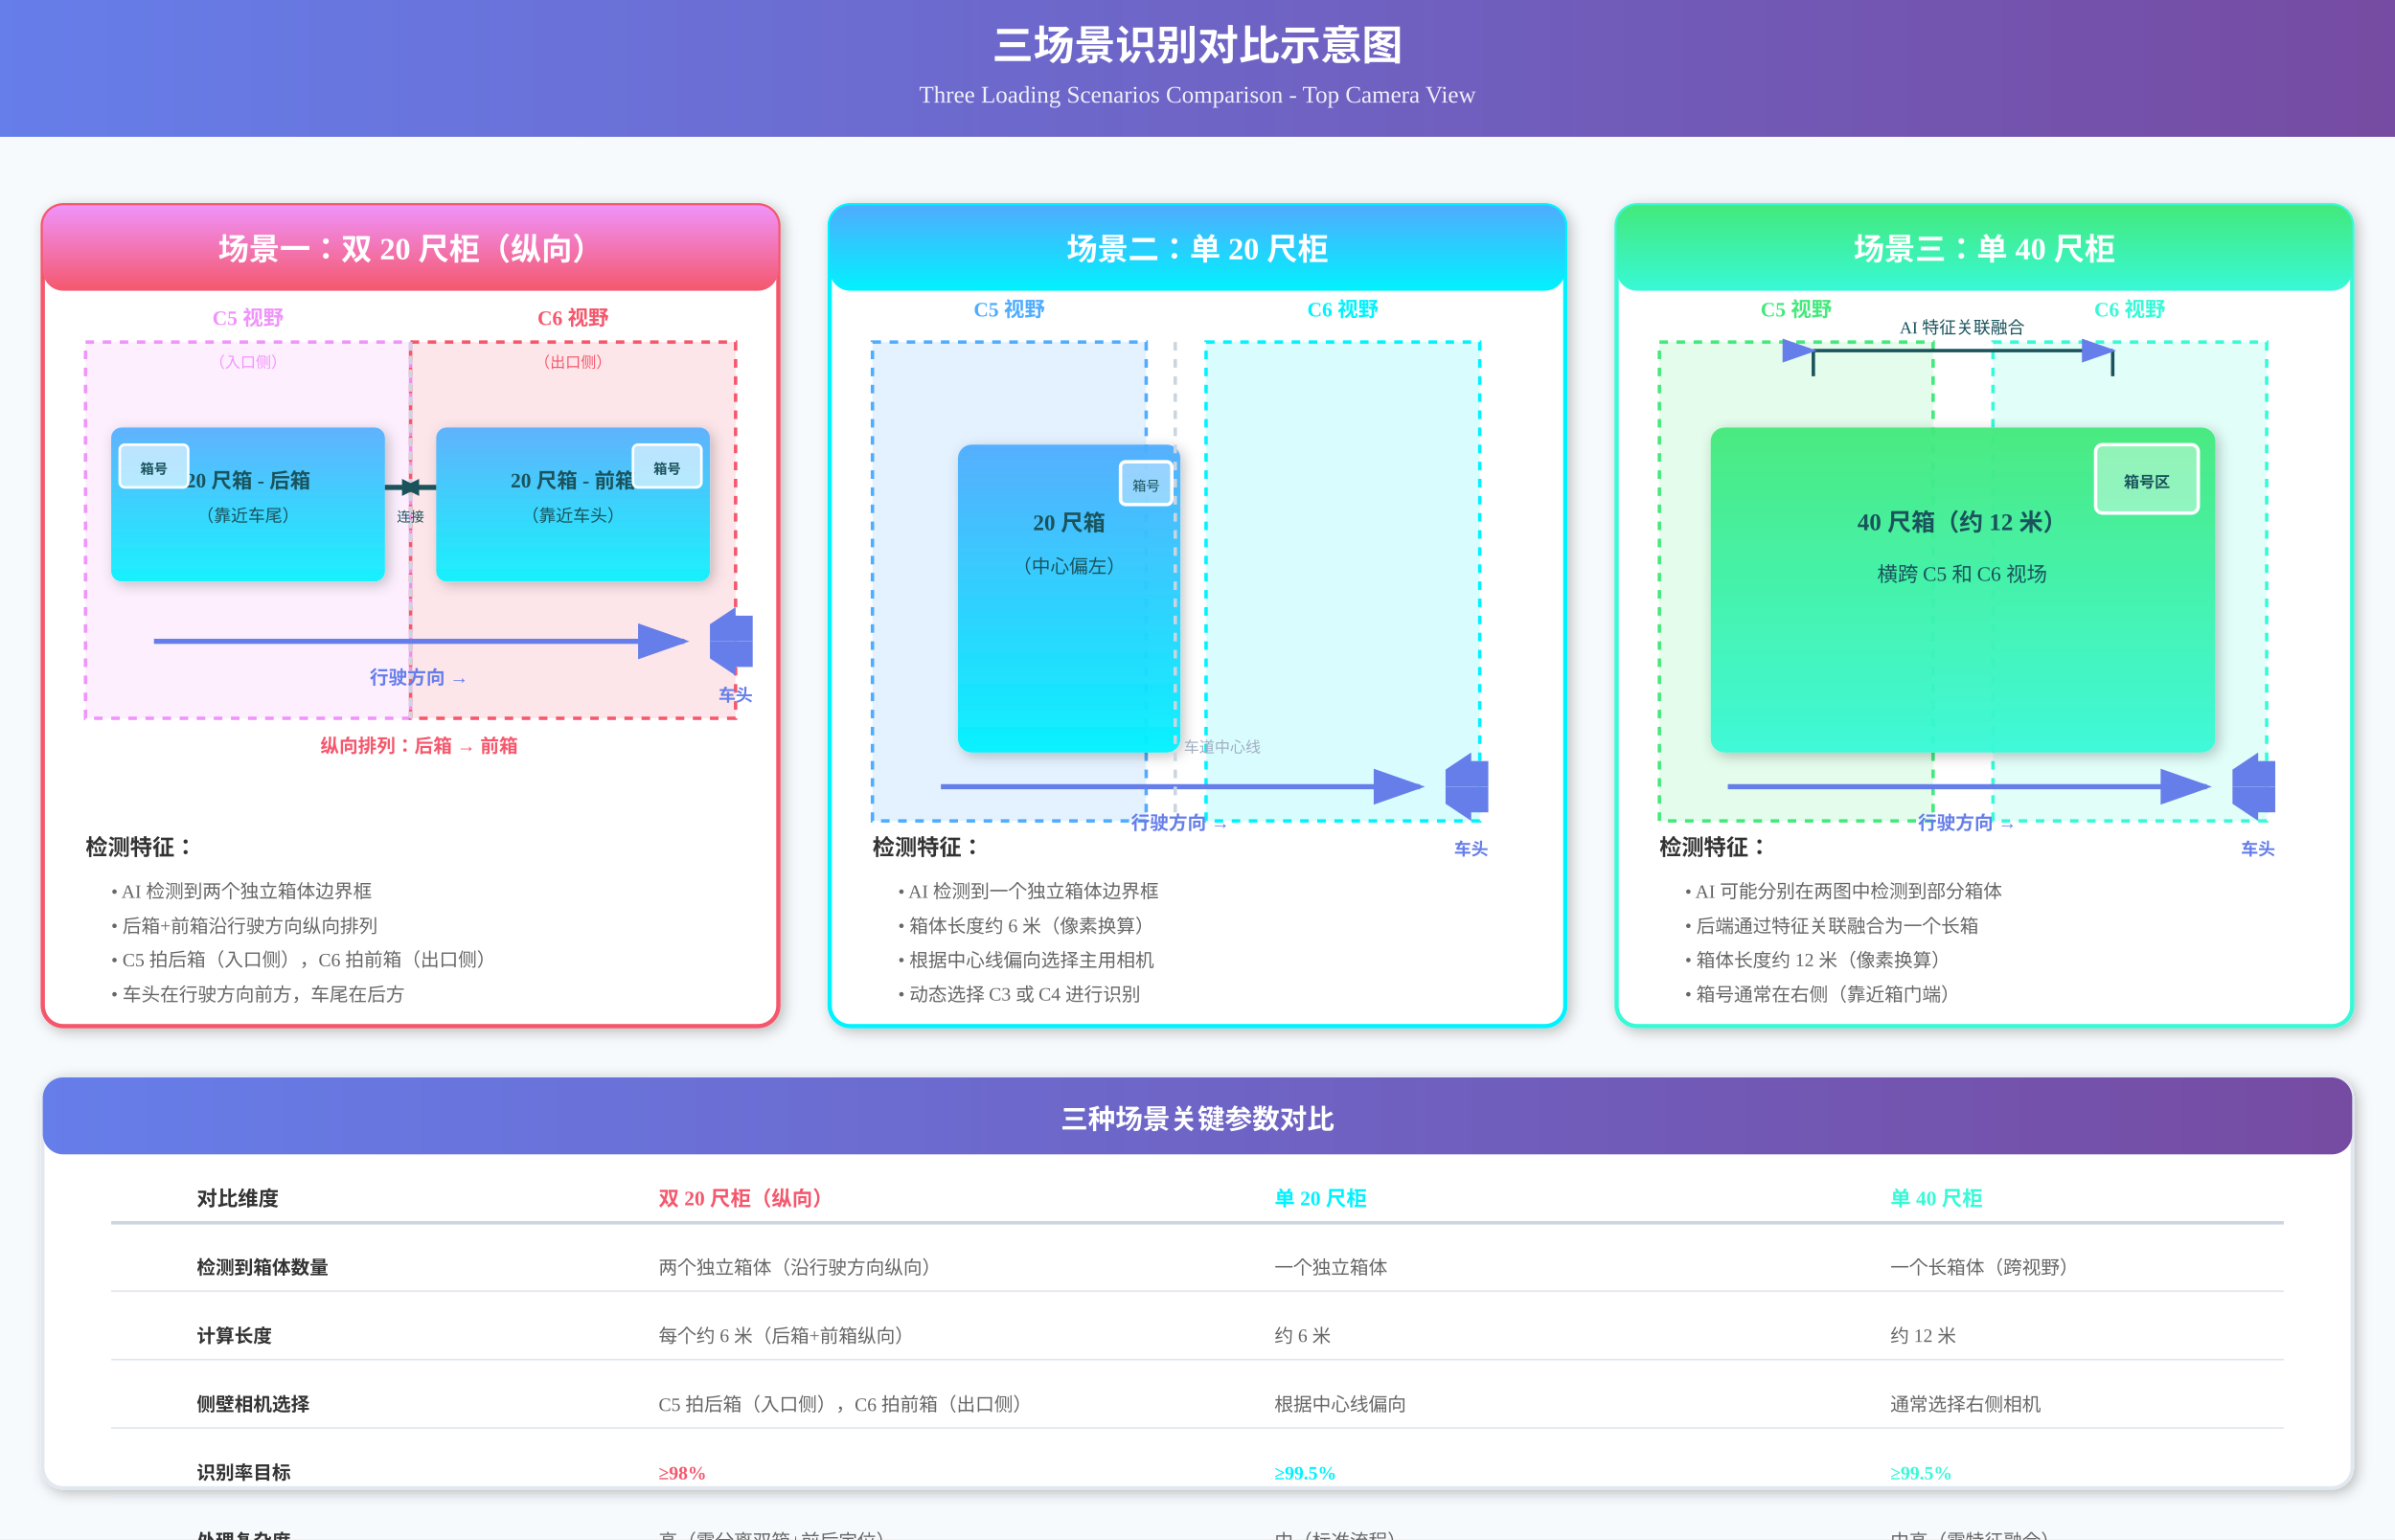
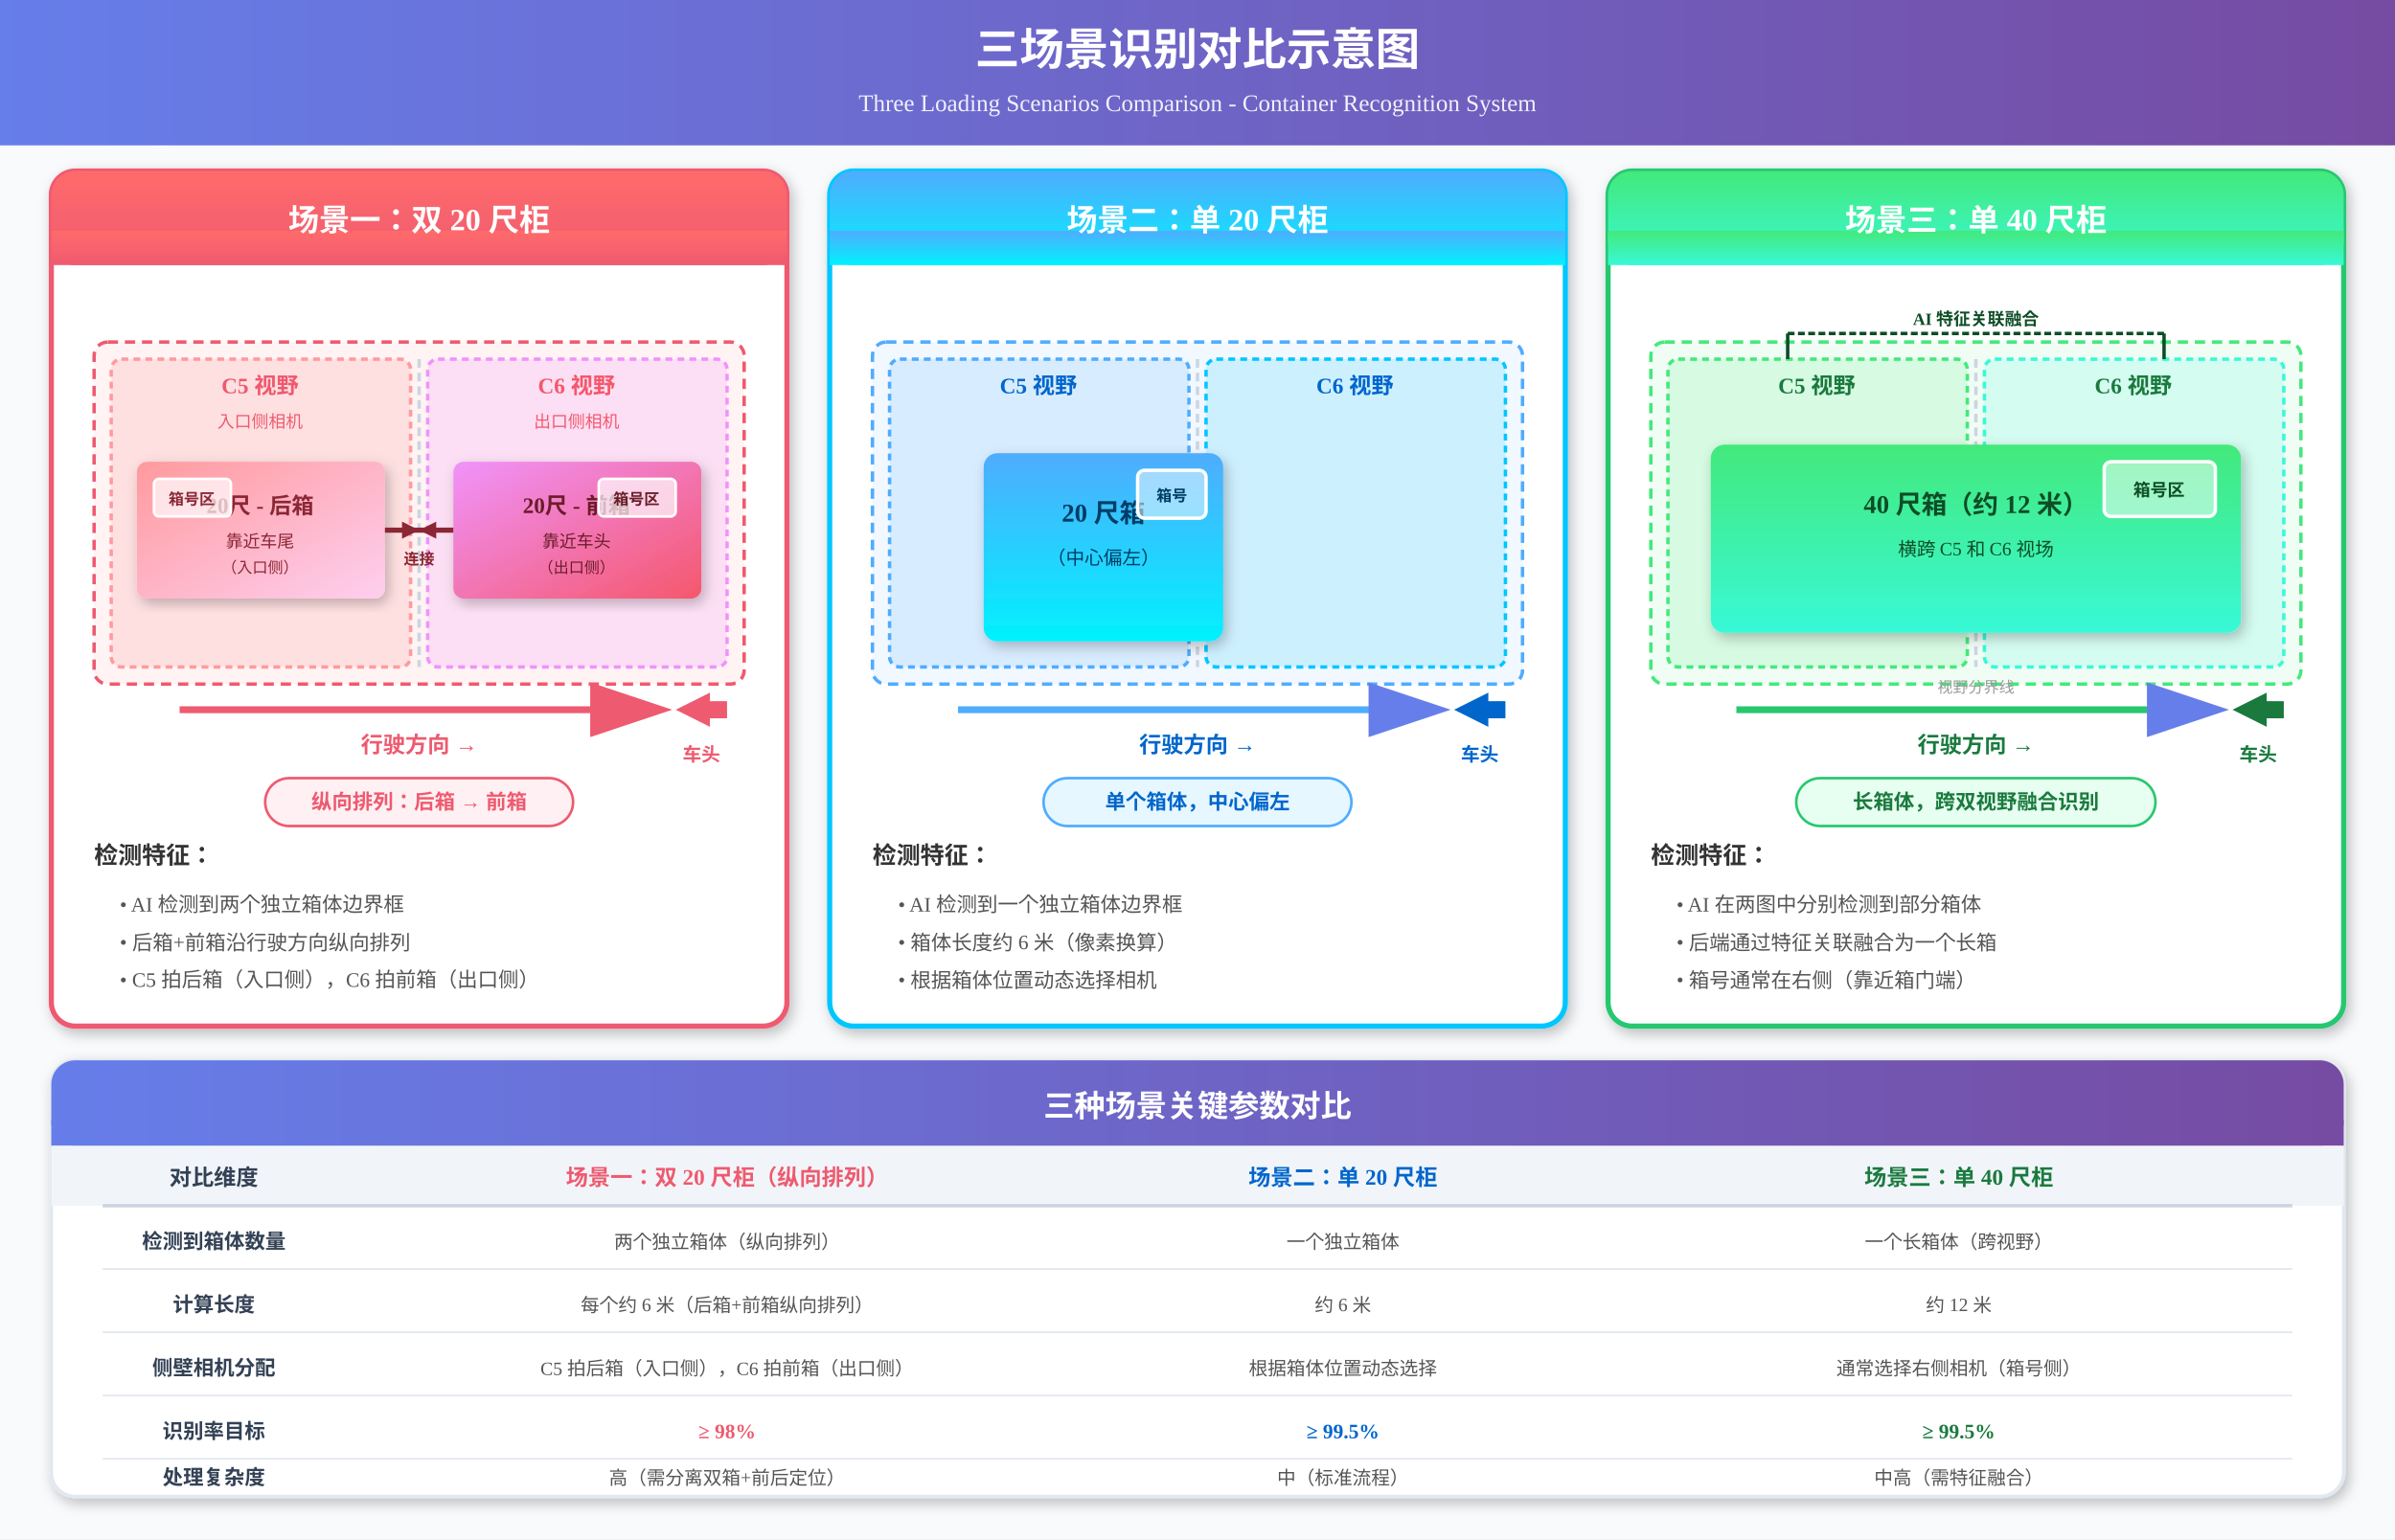
<svg xmlns="http://www.w3.org/2000/svg" width="1400" height="900">
  <defs>
    <linearGradient id="headerGrad" x1="0%" y1="0%" x2="100%" y2="0%">
      <stop offset="0%" style="stop-color:#667eea;stop-opacity:1" />
      <stop offset="100%" style="stop-color:#764ba2;stop-opacity:1" />
    </linearGradient>
    <linearGradient id="dualBoxGrad" x1="0%" y1="0%" x2="0%" y2="100%">
+       <stop offset="0%" style="stop-color:#ff6b6b;stop-opacity:1" />
+       <stop offset="100%" style="stop-color:#ee5a6f;stop-opacity:1" />
+     </linearGradient>
+     <linearGradient id="rearBoxGrad" x1="0%" y1="0%" x2="100%" y2="100%">
+       <stop offset="0%" style="stop-color:#ff9a9e;stop-opacity:1" />
+       <stop offset="100%" style="stop-color:#fecfef;stop-opacity:1" />
+     </linearGradient>
+     <linearGradient id="frontBoxGrad" x1="0%" y1="0%" x2="100%" y2="100%">
      <stop offset="0%" style="stop-color:#f093fb;stop-opacity:1" />
      <stop offset="100%" style="stop-color:#f5576c;stop-opacity:1" />
    </linearGradient>
    <linearGradient id="single20Grad" x1="0%" y1="0%" x2="0%" y2="100%">
      <stop offset="0%" style="stop-color:#4facfe;stop-opacity:1" />
      <stop offset="100%" style="stop-color:#00f2fe;stop-opacity:1" />
    </linearGradient>
    <linearGradient id="single40Grad" x1="0%" y1="0%" x2="0%" y2="100%">
      <stop offset="0%" style="stop-color:#43e97b;stop-opacity:1" />
      <stop offset="100%" style="stop-color:#38f9d7;stop-opacity:1" />
    </linearGradient>
    <filter id="shadow">
-       <feDropShadow dx="2" dy="2" stdDeviation="4" flood-opacity="0.25" />
+       <feDropShadow dx="2" dy="3" stdDeviation="4" flood-opacity="0.25" />
    </filter>
-     <marker id="arrowBlue" markerWidth="10" markerHeight="7" refX="9" refY="3.5" orient="auto">
-       <polygon points="0 0, 10 3.5, 0 7" fill="#667eea" />
+     <marker id="arrowBlue" markerWidth="12" markerHeight="8" refX="10" refY="4" orient="auto">
+       <polygon points="0 0, 12 4, 0 8" fill="#667eea" />
+     </marker>
+     <marker id="arrowRed" markerWidth="12" markerHeight="8" refX="10" refY="4" orient="auto">
+       <polygon points="0 0, 12 4, 0 8" fill="#ee5a6f" />
    </marker>
  </defs>
-   <rect width="1400" height="900" fill="#f7fafc" />
-   <g transform="translate(0, 0)">
-     <rect width="1400" height="80" fill="url(#headerGrad)" />
-     <text x="700" y="35" text-anchor="middle" font-size="24" fill="white" font-weight="bold">
+   <rect width="1400" height="900" fill="#f8fafc" />
+   <g>
+     <rect width="1400" height="85" fill="url(#headerGrad)" />
+     <text x="700" y="38" text-anchor="middle" font-size="26" fill="white" font-weight="bold">
      三场景识别对比示意图
    </text>
-     <text x="700" y="60" text-anchor="middle" font-size="14" fill="rgba(255,255,255,0.9)">
-       Three Loading Scenarios Comparison - Top Camera View
+     <text x="700" y="65" text-anchor="middle" font-size="14" fill="rgba(255,255,255,0.9)">
+       Three Loading Scenarios Comparison - Container Recognition System
    </text>
  </g>
-   <g transform="translate(25, 120)">
-     <rect x="0" y="0" width="430" height="480" rx="12" fill="white" stroke="#f5576c" stroke-width="2.5" filter="url(#shadow)" />
-     <rect x="0" y="0" width="430" height="50" rx="12" fill="url(#dualBoxGrad)" />
-     <text x="215" y="32" text-anchor="middle" font-size="18" fill="white" font-weight="bold">场景一：双 20 尺柜（纵向）</text>
-     <g transform="translate(25, 80)">
-       <rect x="0" y="0" width="190" height="220" fill="rgba(240,147,251,0.15)" stroke="#f093fb" stroke-width="2" stroke-dasharray="5,5" />
-       <text x="95" y="-10" text-anchor="middle" font-size="12" fill="#f093fb" font-weight="bold">C5 视野</text>
-       <text x="95" y="15" text-anchor="middle" font-size="9" fill="#f093fb">（入口侧）</text>
-       <rect x="190" y="0" width="190" height="220" fill="rgba(245,87,108,0.15)" stroke="#f5576c" stroke-width="2" stroke-dasharray="5,5" />
-       <text x="285" y="-10" text-anchor="middle" font-size="12" fill="#f5576c" font-weight="bold">C6 视野</text>
-       <text x="285" y="15" text-anchor="middle" font-size="9" fill="#f5576c">（出口侧）</text>
-       <line x1="190" y1="0" x2="190" y2="220" stroke="#cbd5e0" stroke-width="2" stroke-dasharray="5,3" />
-       <rect x="15" y="50" width="160" height="90" rx="6" fill="url(#single20Grad)" filter="url(#shadow)" opacity="0.9" />
-       <text x="95" y="85" text-anchor="middle" font-size="12" fill="#1a535c" font-weight="bold">20 尺箱 - 后箱</text>
-       <text x="95" y="105" text-anchor="middle" font-size="10" fill="#1a535c">（靠近车尾）</text>
-       <rect x="20" y="60" width="40" height="25" rx="3" fill="rgba(255,255,255,0.6)" stroke="white" stroke-width="1.5" />
-       <text x="40" y="77" text-anchor="middle" font-size="8" fill="#1a535c" font-weight="bold">箱号</text>
-       <rect x="205" y="50" width="160" height="90" rx="6" fill="url(#single20Grad)" filter="url(#shadow)" opacity="0.9" />
-       <text x="285" y="85" text-anchor="middle" font-size="12" fill="#1a535c" font-weight="bold">20 尺箱 - 前箱</text>
-       <text x="285" y="105" text-anchor="middle" font-size="10" fill="#1a535c">（靠近车头）</text>
-       <rect x="320" y="60" width="40" height="25" rx="3" fill="rgba(255,255,255,0.6)" stroke="white" stroke-width="1.5" />
-       <text x="340" y="77" text-anchor="middle" font-size="8" fill="#1a535c" font-weight="bold">箱号</text>
-       <line x1="175" y1="85" x2="205" y2="85" stroke="#1a535c" stroke-width="3" />
-       <polygon points="185,80 195,85 185,90" fill="#1a535c" />
-       <polygon points="195,80 185,85 195,90" fill="#1a535c" />
-       <text x="190" y="105" text-anchor="middle" font-size="8" fill="#1a535c">连接</text>
-       <line x1="40" y1="175" x2="350" y2="175" stroke="#667eea" stroke-width="3" marker-end="url(#arrowBlue)" />
-       <text x="195" y="200" text-anchor="middle" font-size="11" fill="#667eea" font-weight="bold">行驶方向 →</text>
-       <polygon points="365,165 380,155 380,160 390,160 390,175 365,175" fill="#667eea" />
-       <polygon points="365,185 380,195 380,190 390,190 390,175 365,175" fill="#667eea" />
-       <text x="380" y="210" text-anchor="middle" font-size="10" fill="#667eea" font-weight="bold">车头</text>
-       <text x="195" y="240" text-anchor="middle" font-size="11" fill="#f5576c" font-weight="bold">纵向排列：后箱 → 前箱</text>
+   <g transform="translate(30, 100)">
+     <rect x="0" y="0" width="430" height="500" rx="14" fill="white" stroke="#ee5a6f" stroke-width="3" filter="url(#shadow)" />
+     <rect x="0" y="0" width="430" height="55" rx="14" fill="url(#dualBoxGrad)" />
+     <rect x="0" y="35" width="430" height="20" fill="url(#dualBoxGrad)" />
+     <text x="215" y="35" text-anchor="middle" font-size="18" fill="white" font-weight="bold">场景一：双 20 尺柜</text>
+     <g transform="translate(25, 75)">
+       <rect x="0" y="25" width="380" height="200" rx="8" fill="rgba(255,107,107,0.08)" stroke="#ee5a6f" stroke-width="2" stroke-dasharray="6,4" />
+       <rect x="10" y="35" width="175" height="180" rx="6" fill="rgba(255,154,158,0.2)" stroke="#ff9a9e" stroke-width="2" stroke-dasharray="4,3" />
+       <text x="97" y="55" text-anchor="middle" font-size="13" fill="#ee5a6f" font-weight="bold">C5 视野</text>
+       <text x="97" y="75" text-anchor="middle" font-size="10" fill="#ee5a6f">入口侧相机</text>
+       <rect x="195" y="35" width="175" height="180" rx="6" fill="rgba(240,147,251,0.2)" stroke="#f093fb" stroke-width="2" stroke-dasharray="4,3" />
+       <text x="282" y="55" text-anchor="middle" font-size="13" fill="#f5576c" font-weight="bold">C6 视野</text>
+       <text x="282" y="75" text-anchor="middle" font-size="10" fill="#f5576c">出口侧相机</text>
+       <line x1="190" y1="35" x2="190" y2="215" stroke="#cbd5e0" stroke-width="2" stroke-dasharray="5,3" />
+       <rect x="25" y="95" width="145" height="80" rx="6" fill="url(#rearBoxGrad)" filter="url(#shadow)" />
+       <text x="97" y="125" text-anchor="middle" font-size="13" fill="#8b2635" font-weight="bold">20尺 - 后箱</text>
+       <text x="97" y="145" text-anchor="middle" font-size="10" fill="#8b2635">靠近车尾</text>
+       <text x="97" y="160" text-anchor="middle" font-size="9" fill="#8b2635">（入口侧）</text>
+       <rect x="35" y="105" width="45" height="22" rx="3" fill="rgba(255,255,255,0.7)" stroke="white" stroke-width="1.5" />
+       <text x="57" y="120" text-anchor="middle" font-size="9" fill="#8b2635" font-weight="bold">箱号区</text>
+       <rect x="210" y="95" width="145" height="80" rx="6" fill="url(#frontBoxGrad)" filter="url(#shadow)" />
+       <text x="282" y="125" text-anchor="middle" font-size="13" fill="#6b1c29" font-weight="bold">20尺 - 前箱</text>
+       <text x="282" y="145" text-anchor="middle" font-size="10" fill="#6b1c29">靠近车头</text>
+       <text x="282" y="160" text-anchor="middle" font-size="9" fill="#6b1c29">（出口侧）</text>
+       <rect x="295" y="105" width="45" height="22" rx="3" fill="rgba(255,255,255,0.7)" stroke="white" stroke-width="1.5" />
+       <text x="317" y="120" text-anchor="middle" font-size="9" fill="#6b1c29" font-weight="bold">箱号区</text>
+       <line x1="170" y1="135" x2="210" y2="135" stroke="#8b2635" stroke-width="3" />
+       <polygon points="180,130 190,135 180,140" fill="#8b2635" />
+       <polygon points="200,130 190,135 200,140" fill="#8b2635" />
+       <text x="190" y="155" text-anchor="middle" font-size="9" fill="#8b2635" font-weight="bold">连接</text>
+       <line x1="50" y1="240" x2="330" y2="240" stroke="#ee5a6f" stroke-width="4" marker-end="url(#arrowRed)" />
+       <text x="190" y="265" text-anchor="middle" font-size="13" fill="#ee5a6f" font-weight="bold">行驶方向 →</text>
+       <g transform="translate(340, 230)">
+         <polygon points="0,10 20,0 20,5 30,5 30,10 30,15 20,15 20,20" fill="#ee5a6f" />
+         <text x="15" y="40" text-anchor="middle" font-size="11" fill="#ee5a6f" font-weight="bold">车头</text>
+       </g>
+       <rect x="100" y="280" width="180" height="28" rx="14" fill="#fff0f3" stroke="#ee5a6f" stroke-width="1.5" />
+       <text x="190" y="298" text-anchor="middle" font-size="12" fill="#ee5a6f" font-weight="bold">纵向排列：后箱 → 前箱</text>
    </g>
-     <g transform="translate(25, 380)">
-       <text x="0" y="0" font-size="13" fill="#333" font-weight="bold">检测特征：</text>
-       <text x="15" y="25" font-size="11" fill="#666">• AI 检测到两个独立箱体边界框</text>
-       <text x="15" y="45" font-size="11" fill="#666">• 后箱+前箱沿行驶方向纵向排列</text>
-       <text x="15" y="65" font-size="11" fill="#666">• C5 拍后箱（入口侧），C6 拍前箱（出口侧）</text>
-       <text x="15" y="85" font-size="11" fill="#666">• 车头在行驶方向前方，车尾在后方</text>
+     <g transform="translate(25, 405)">
+       <text x="0" y="0" font-size="14" fill="#333" font-weight="bold">检测特征：</text>
+       <text x="15" y="28" font-size="12" fill="#555">• AI 检测到两个独立箱体边界框</text>
+       <text x="15" y="50" font-size="12" fill="#555">• 后箱+前箱沿行驶方向纵向排列</text>
+       <text x="15" y="72" font-size="12" fill="#555">• C5 拍后箱（入口侧），C6 拍前箱（出口侧）</text>
    </g>
  </g>
-   <g transform="translate(485, 120)">
-     <rect x="0" y="0" width="430" height="480" rx="12" fill="white" stroke="#00f2fe" stroke-width="2.5" filter="url(#shadow)" />
-     <rect x="0" y="0" width="430" height="50" rx="12" fill="url(#single20Grad)" />
-     <text x="215" y="32" text-anchor="middle" font-size="18" fill="white" font-weight="bold">场景二：单 20 尺柜</text>
-     <g transform="translate(25, 80)">
-       <rect x="0" y="0" width="160" height="280" fill="rgba(79,172,254,0.15)" stroke="#4facfe" stroke-width="2" stroke-dasharray="5,5" />
-       <text x="80" y="-15" text-anchor="middle" font-size="12" fill="#4facfe" font-weight="bold">C5 视野</text>
-       <rect x="195" y="0" width="160" height="280" fill="rgba(0,242,254,0.15)" stroke="#00f2fe" stroke-width="2" stroke-dasharray="5,5" />
-       <text x="275" y="-15" text-anchor="middle" font-size="12" fill="#00f2fe" font-weight="bold">C6 视野</text>
-       <rect x="50" y="60" width="130" height="180" rx="8" fill="url(#single20Grad)" filter="url(#shadow)" opacity="0.95" />
-       <text x="115" y="110" text-anchor="middle" font-size="13" fill="#1a535c" font-weight="bold">20 尺箱</text>
-       <text x="115" y="135" text-anchor="middle" font-size="11" fill="#1a535c">（中心偏左）</text>
-       <rect x="145" y="70" width="30" height="25" rx="3" fill="rgba(255,255,255,0.4)" stroke="white" stroke-width="2" />
-       <text x="160" y="87" text-anchor="middle" font-size="8" fill="#1a535c">箱号</text>
-       <line x1="40" y1="260" x2="320" y2="260" stroke="#667eea" stroke-width="3" marker-end="url(#arrowBlue)" />
-       <text x="180" y="285" text-anchor="middle" font-size="11" fill="#667eea" font-weight="bold">行驶方向 →</text>
-       <polygon points="335,250 350,240 350,245 360,245 360,260 335,260" fill="#667eea" />
-       <polygon points="335,270 350,280 350,275 360,275 360,260 335,260" fill="#667eea" />
-       <text x="350" y="300" text-anchor="middle" font-size="10" fill="#667eea" font-weight="bold">车头</text>
-       <line x1="177" y1="0" x2="177" y2="280" stroke="#cbd5e0" stroke-width="2" stroke-dasharray="5,5" />
-       <text x="182" y="240" text-anchor="start" font-size="9" fill="#a0aec0">车道中心线</text>
+   <g transform="translate(485, 100)">
+     <rect x="0" y="0" width="430" height="500" rx="14" fill="white" stroke="#00c6ff" stroke-width="3" filter="url(#shadow)" />
+     <rect x="0" y="0" width="430" height="55" rx="14" fill="url(#single20Grad)" />
+     <rect x="0" y="35" width="430" height="20" fill="url(#single20Grad)" />
+     <text x="215" y="35" text-anchor="middle" font-size="18" fill="white" font-weight="bold">场景二：单 20 尺柜</text>
+     <g transform="translate(25, 75)">
+       <rect x="0" y="25" width="380" height="200" rx="8" fill="rgba(79,172,254,0.08)" stroke="#4facfe" stroke-width="2" stroke-dasharray="6,4" />
+       <rect x="10" y="35" width="175" height="180" rx="6" fill="rgba(79,172,254,0.15)" stroke="#4facfe" stroke-width="2" stroke-dasharray="4,3" />
+       <text x="97" y="55" text-anchor="middle" font-size="13" fill="#0066cc" font-weight="bold">C5 视野</text>
+       <rect x="195" y="35" width="175" height="180" rx="6" fill="rgba(0,198,255,0.15)" stroke="#00c6ff" stroke-width="2" stroke-dasharray="4,3" />
+       <text x="282" y="55" text-anchor="middle" font-size="13" fill="#0066cc" font-weight="bold">C6 视野</text>
+       <line x1="190" y1="35" x2="190" y2="215" stroke="#cbd5e0" stroke-width="2" stroke-dasharray="5,3" />
+       <rect x="65" y="90" width="140" height="110" rx="8" fill="url(#single20Grad)" filter="url(#shadow)" />
+       <text x="135" y="130" text-anchor="middle" font-size="15" fill="#003d66" font-weight="bold">20 尺箱</text>
+       <text x="135" y="155" text-anchor="middle" font-size="11" fill="#003d66">（中心偏左）</text>
+       <rect x="155" y="100" width="40" height="28" rx="4" fill="rgba(255,255,255,0.5)" stroke="white" stroke-width="2" />
+       <text x="175" y="118" text-anchor="middle" font-size="9" fill="#003d66" font-weight="bold">箱号</text>
+       <line x1="50" y1="240" x2="330" y2="240" stroke="#4facfe" stroke-width="4" marker-end="url(#arrowBlue)" />
+       <text x="190" y="265" text-anchor="middle" font-size="13" fill="#0066cc" font-weight="bold">行驶方向 →</text>
+       <g transform="translate(340, 230)">
+         <polygon points="0,10 20,0 20,5 30,5 30,10 30,15 20,15 20,20" fill="#0066cc" />
+         <text x="15" y="40" text-anchor="middle" font-size="11" fill="#0066cc" font-weight="bold">车头</text>
+       </g>
+       <rect x="100" y="280" width="180" height="28" rx="14" fill="#e6f7ff" stroke="#4facfe" stroke-width="1.5" />
+       <text x="190" y="298" text-anchor="middle" font-size="12" fill="#0066cc" font-weight="bold">单个箱体，中心偏左</text>
    </g>
-     <g transform="translate(25, 380)">
-       <text x="0" y="0" font-size="13" fill="#333" font-weight="bold">检测特征：</text>
-       <text x="15" y="25" font-size="11" fill="#666">• AI 检测到一个独立箱体边界框</text>
-       <text x="15" y="45" font-size="11" fill="#666">• 箱体长度约 6 米（像素换算）</text>
-       <text x="15" y="65" font-size="11" fill="#666">• 根据中心线偏向选择主用相机</text>
-       <text x="15" y="85" font-size="11" fill="#666">• 动态选择 C3 或 C4 进行识别</text>
+     <g transform="translate(25, 405)">
+       <text x="0" y="0" font-size="14" fill="#333" font-weight="bold">检测特征：</text>
+       <text x="15" y="28" font-size="12" fill="#555">• AI 检测到一个独立箱体边界框</text>
+       <text x="15" y="50" font-size="12" fill="#555">• 箱体长度约 6 米（像素换算）</text>
+       <text x="15" y="72" font-size="12" fill="#555">• 根据箱体位置动态选择相机</text>
    </g>
  </g>
-   <g transform="translate(945, 120)">
-     <rect x="0" y="0" width="430" height="480" rx="12" fill="white" stroke="#38f9d7" stroke-width="2.5" filter="url(#shadow)" />
-     <rect x="0" y="0" width="430" height="50" rx="12" fill="url(#single40Grad)" />
-     <text x="215" y="32" text-anchor="middle" font-size="18" fill="white" font-weight="bold">场景三：单 40 尺柜</text>
-     <g transform="translate(25, 80)">
-       <rect x="0" y="0" width="160" height="280" fill="rgba(67,233,123,0.15)" stroke="#43e97b" stroke-width="2" stroke-dasharray="5,5" />
-       <text x="80" y="-15" text-anchor="middle" font-size="12" fill="#43e97b" font-weight="bold">C5 视野</text>
-       <rect x="195" y="0" width="160" height="280" fill="rgba(56,249,215,0.15)" stroke="#38f9d7" stroke-width="2" stroke-dasharray="5,5" />
-       <text x="275" y="-15" text-anchor="middle" font-size="12" fill="#38f9d7" font-weight="bold">C6 视野</text>
-       <rect x="30" y="50" width="295" height="190" rx="8" fill="url(#single40Grad)" filter="url(#shadow)" opacity="0.95" />
-       <text x="177" y="110" text-anchor="middle" font-size="14" fill="#1a535c" font-weight="bold">40 尺箱（约 12 米）</text>
-       <text x="177" y="140" text-anchor="middle" font-size="12" fill="#1a535c">横跨 C5 和 C6 视场</text>
-       <rect x="255" y="60" width="60" height="40" rx="4" fill="rgba(255,255,255,0.4)" stroke="white" stroke-width="2" />
-       <text x="285" y="85" text-anchor="middle" font-size="9" fill="#1a535c" font-weight="bold">箱号区</text>
-       <line x1="40" y1="260" x2="320" y2="260" stroke="#667eea" stroke-width="3" marker-end="url(#arrowBlue)" />
-       <text x="180" y="285" text-anchor="middle" font-size="11" fill="#667eea" font-weight="bold">行驶方向 →</text>
-       <polygon points="335,250 350,240 350,245 360,245 360,260 335,260" fill="#667eea" />
-       <polygon points="335,270 350,280 350,275 360,275 360,260 335,260" fill="#667eea" />
-       <text x="350" y="300" text-anchor="middle" font-size="10" fill="#667eea" font-weight="bold">车头</text>
-       <path d="M 90,20 L 90,5 M 265,20 L 265,5" stroke="#1a535c" stroke-width="2" />
-       <line x1="90" y1="5" x2="265" y2="5" stroke="#1a535c" stroke-width="2" marker-end="url(#arrowBlue)" marker-start="url(#arrowBlue)" />
-       <text x="177" y="-5" text-anchor="middle" font-size="10" fill="#1a535c">AI 特征关联融合</text>
+   <g transform="translate(940, 100)">
+     <rect x="0" y="0" width="430" height="500" rx="14" fill="white" stroke="#28c76f" stroke-width="3" filter="url(#shadow)" />
+     <rect x="0" y="0" width="430" height="55" rx="14" fill="url(#single40Grad)" />
+     <rect x="0" y="35" width="430" height="20" fill="url(#single40Grad)" />
+     <text x="215" y="35" text-anchor="middle" font-size="18" fill="white" font-weight="bold">场景三：单 40 尺柜</text>
+     <g transform="translate(25, 75)">
+       <rect x="0" y="25" width="380" height="200" rx="8" fill="rgba(67,233,123,0.08)" stroke="#43e97b" stroke-width="2" stroke-dasharray="6,4" />
+       <rect x="10" y="35" width="175" height="180" rx="6" fill="rgba(67,233,123,0.15)" stroke="#43e97b" stroke-width="2" stroke-dasharray="4,3" />
+       <text x="97" y="55" text-anchor="middle" font-size="13" fill="#1a7a3e" font-weight="bold">C5 视野</text>
+       <rect x="195" y="35" width="175" height="180" rx="6" fill="rgba(56,249,215,0.15)" stroke="#38f9d7" stroke-width="2" stroke-dasharray="4,3" />
+       <text x="282" y="55" text-anchor="middle" font-size="13" fill="#1a7a3e" font-weight="bold">C6 视野</text>
+       <line x1="190" y1="35" x2="190" y2="215" stroke="#cbd5e0" stroke-width="2" stroke-dasharray="5,3" />
+       <text x="190" y="230" text-anchor="middle" font-size="9" fill="#999">视野分界线</text>
+       <rect x="35" y="85" width="310" height="110" rx="8" fill="url(#single40Grad)" filter="url(#shadow)" />
+       <text x="190" y="125" text-anchor="middle" font-size="15" fill="#0d4d26" font-weight="bold">40 尺箱（约 12 米）</text>
+       <text x="190" y="150" text-anchor="middle" font-size="11" fill="#0d4d26">横跨 C5 和 C6 视场</text>
+       <rect x="265" y="95" width="65" height="32" rx="4" fill="rgba(255,255,255,0.5)" stroke="white" stroke-width="2" />
+       <text x="297" y="115" text-anchor="middle" font-size="10" fill="#0d4d26" font-weight="bold">箱号区</text>
+       <path d="M 80,35 L 80,20 M 300,35 L 300,20" stroke="#0d4d26" stroke-width="2" />
+       <line x1="80" y1="20" x2="300" y2="20" stroke="#0d4d26" stroke-width="2" stroke-dasharray="4,2" />
+       <text x="190" y="15" text-anchor="middle" font-size="10" fill="#0d4d26" font-weight="bold">AI 特征关联融合</text>
+       <line x1="50" y1="240" x2="330" y2="240" stroke="#28c76f" stroke-width="4" marker-end="url(#arrowBlue)" />
+       <text x="190" y="265" text-anchor="middle" font-size="13" fill="#1a7a3e" font-weight="bold">行驶方向 →</text>
+       <g transform="translate(340, 230)">
+         <polygon points="0,10 20,0 20,5 30,5 30,10 30,15 20,15 20,20" fill="#1a7a3e" />
+         <text x="15" y="40" text-anchor="middle" font-size="11" fill="#1a7a3e" font-weight="bold">车头</text>
+       </g>
+       <rect x="85" y="280" width="210" height="28" rx="14" fill="#e6fff0" stroke="#28c76f" stroke-width="1.5" />
+       <text x="190" y="298" text-anchor="middle" font-size="12" fill="#1a7a3e" font-weight="bold">长箱体，跨双视野融合识别</text>
    </g>
-     <g transform="translate(25, 380)">
-       <text x="0" y="0" font-size="13" fill="#333" font-weight="bold">检测特征：</text>
-       <text x="15" y="25" font-size="11" fill="#666">• AI 可能分别在两图中检测到部分箱体</text>
-       <text x="15" y="45" font-size="11" fill="#666">• 后端通过特征关联融合为一个长箱</text>
-       <text x="15" y="65" font-size="11" fill="#666">• 箱体长度约 12 米（像素换算）</text>
-       <text x="15" y="85" font-size="11" fill="#666">• 箱号通常在右侧（靠近箱门端）</text>
+     <g transform="translate(25, 405)">
+       <text x="0" y="0" font-size="14" fill="#333" font-weight="bold">检测特征：</text>
+       <text x="15" y="28" font-size="12" fill="#555">• AI 在两图中分别检测到部分箱体</text>
+       <text x="15" y="50" font-size="12" fill="#555">• 后端通过特征关联融合为一个长箱</text>
+       <text x="15" y="72" font-size="12" fill="#555">• 箱号通常在右侧（靠近箱门端）</text>
    </g>
  </g>
-   <g transform="translate(25, 630)">
-     <rect x="0" y="0" width="1350" height="240" rx="12" fill="white" stroke="#e2e8f0" stroke-width="2" filter="url(#shadow)" />
-     <rect x="0" y="0" width="1350" height="45" rx="12" fill="url(#headerGrad)" />
-     <text x="675" y="30" text-anchor="middle" font-size="16" fill="white" font-weight="bold">三种场景关键参数对比</text>
-     <text x="90" y="75" font-size="12" fill="#333" font-weight="bold">对比维度</text>
-     <text x="360" y="75" font-size="12" fill="#f5576c" font-weight="bold">双 20 尺柜（纵向）</text>
-     <text x="720" y="75" font-size="12" fill="#00f2fe" font-weight="bold">单 20 尺柜</text>
-     <text x="1080" y="75" font-size="12" fill="#38f9d7" font-weight="bold">单 40 尺柜</text>
-     <line x1="40" y1="85" x2="1310" y2="85" stroke="#cbd5e0" stroke-width="2" />
-     <text x="90" y="115" font-size="11" fill="#333" font-weight="bold">检测到箱体数量</text>
-     <text x="360" y="115" font-size="11" fill="#666">两个独立箱体（沿行驶方向纵向）</text>
-     <text x="720" y="115" font-size="11" fill="#666">一个独立箱体</text>
-     <text x="1080" y="115" font-size="11" fill="#666">一个长箱体（跨视野）</text>
-     <line x1="40" y1="125" x2="1310" y2="125" stroke="#e2e8f0" stroke-width="1" />
-     <text x="90" y="155" font-size="11" fill="#333" font-weight="bold">计算长度</text>
-     <text x="360" y="155" font-size="11" fill="#666">每个约 6 米（后箱+前箱纵向）</text>
-     <text x="720" y="155" font-size="11" fill="#666">约 6 米</text>
-     <text x="1080" y="155" font-size="11" fill="#666">约 12 米</text>
-     <line x1="40" y1="165" x2="1310" y2="165" stroke="#e2e8f0" stroke-width="1" />
-     <text x="90" y="195" font-size="11" fill="#333" font-weight="bold">侧壁相机选择</text>
-     <text x="360" y="195" font-size="11" fill="#666">C5 拍后箱（入口侧），C6 拍前箱（出口侧）</text>
-     <text x="720" y="195" font-size="11" fill="#666">根据中心线偏向</text>
-     <text x="1080" y="195" font-size="11" fill="#666">通常选择右侧相机</text>
-     <line x1="40" y1="205" x2="1310" y2="205" stroke="#e2e8f0" stroke-width="1" />
-     <text x="90" y="235" font-size="11" fill="#333" font-weight="bold">识别率目标</text>
-     <text x="360" y="235" font-size="11" fill="#f5576c" font-weight="bold">≥98%</text>
-     <text x="720" y="235" font-size="11" fill="#00f2fe" font-weight="bold">≥99.5%</text>
-     <text x="1080" y="235" font-size="11" fill="#38f9d7" font-weight="bold">≥99.5%</text>
-     <line x1="40" y1="245" x2="1310" y2="245" stroke="#e2e8f0" stroke-width="1" />
-     <text x="90" y="275" font-size="11" fill="#333" font-weight="bold">处理复杂度</text>
-     <text x="360" y="275" font-size="11" fill="#666">高（需分离双箱+前后定位）</text>
-     <text x="720" y="275" font-size="11" fill="#666">中（标准流程）</text>
-     <text x="1080" y="275" font-size="11" fill="#666">中高（需特征融合）</text>
+   <g transform="translate(30, 620)">
+     <rect x="0" y="0" width="1340" height="255" rx="14" fill="white" stroke="#e2e8f0" stroke-width="2" filter="url(#shadow)" />
+     <rect x="0" y="0" width="1340" height="50" rx="14" fill="url(#headerGrad)" />
+     <rect x="0" y="35" width="1340" height="15" fill="url(#headerGrad)" />
+     <text x="670" y="33" text-anchor="middle" font-size="18" fill="white" font-weight="bold">三种场景关键参数对比</text>
+     <rect x="0" y="50" width="1340" height="35" fill="#f1f5f9" />
+     <text x="95" y="73" text-anchor="middle" font-size="13" fill="#334155" font-weight="bold">对比维度</text>
+     <text x="395" y="73" text-anchor="middle" font-size="13" fill="#ee5a6f" font-weight="bold">场景一：双 20 尺柜（纵向排列）</text>
+     <text x="755" y="73" text-anchor="middle" font-size="13" fill="#0066cc" font-weight="bold">场景二：单 20 尺柜</text>
+     <text x="1115" y="73" text-anchor="middle" font-size="13" fill="#1a7a3e" font-weight="bold">场景三：单 40 尺柜</text>
+     <line x1="30" y1="85" x2="1310" y2="85" stroke="#cbd5e0" stroke-width="2" />
+     <text x="95" y="110" text-anchor="middle" font-size="12" fill="#334155" font-weight="bold">检测到箱体数量</text>
+     <text x="395" y="110" text-anchor="middle" font-size="11" fill="#555">两个独立箱体（纵向排列）</text>
+     <text x="755" y="110" text-anchor="middle" font-size="11" fill="#555">一个独立箱体</text>
+     <text x="1115" y="110" text-anchor="middle" font-size="11" fill="#555">一个长箱体（跨视野）</text>
+     <line x1="30" y1="122" x2="1310" y2="122" stroke="#e2e8f0" stroke-width="1" />
+     <text x="95" y="147" text-anchor="middle" font-size="12" fill="#334155" font-weight="bold">计算长度</text>
+     <text x="395" y="147" text-anchor="middle" font-size="11" fill="#555">每个约 6 米（后箱+前箱纵向排列）</text>
+     <text x="755" y="147" text-anchor="middle" font-size="11" fill="#555">约 6 米</text>
+     <text x="1115" y="147" text-anchor="middle" font-size="11" fill="#555">约 12 米</text>
+     <line x1="30" y1="159" x2="1310" y2="159" stroke="#e2e8f0" stroke-width="1" />
+     <text x="95" y="184" text-anchor="middle" font-size="12" fill="#334155" font-weight="bold">侧壁相机分配</text>
+     <text x="395" y="184" text-anchor="middle" font-size="11" fill="#555">C5 拍后箱（入口侧），C6 拍前箱（出口侧）</text>
+     <text x="755" y="184" text-anchor="middle" font-size="11" fill="#555">根据箱体位置动态选择</text>
+     <text x="1115" y="184" text-anchor="middle" font-size="11" fill="#555">通常选择右侧相机（箱号侧）</text>
+     <line x1="30" y1="196" x2="1310" y2="196" stroke="#e2e8f0" stroke-width="1" />
+     <text x="95" y="221" text-anchor="middle" font-size="12" fill="#334155" font-weight="bold">识别率目标</text>
+     <text x="395" y="221" text-anchor="middle" font-size="12" fill="#ee5a6f" font-weight="bold">≥ 98%</text>
+     <text x="755" y="221" text-anchor="middle" font-size="12" fill="#0066cc" font-weight="bold">≥ 99.5%</text>
+     <text x="1115" y="221" text-anchor="middle" font-size="12" fill="#1a7a3e" font-weight="bold">≥ 99.5%</text>
+     <line x1="30" y1="233" x2="1310" y2="233" stroke="#e2e8f0" stroke-width="1" />
+     <text x="95" y="248" text-anchor="middle" font-size="12" fill="#334155" font-weight="bold">处理复杂度</text>
+     <text x="395" y="248" text-anchor="middle" font-size="11" fill="#555">高（需分离双箱+前后定位）</text>
+     <text x="755" y="248" text-anchor="middle" font-size="11" fill="#555">中（标准流程）</text>
+     <text x="1115" y="248" text-anchor="middle" font-size="11" fill="#555">中高（需特征融合）</text>
  </g>
</svg>
